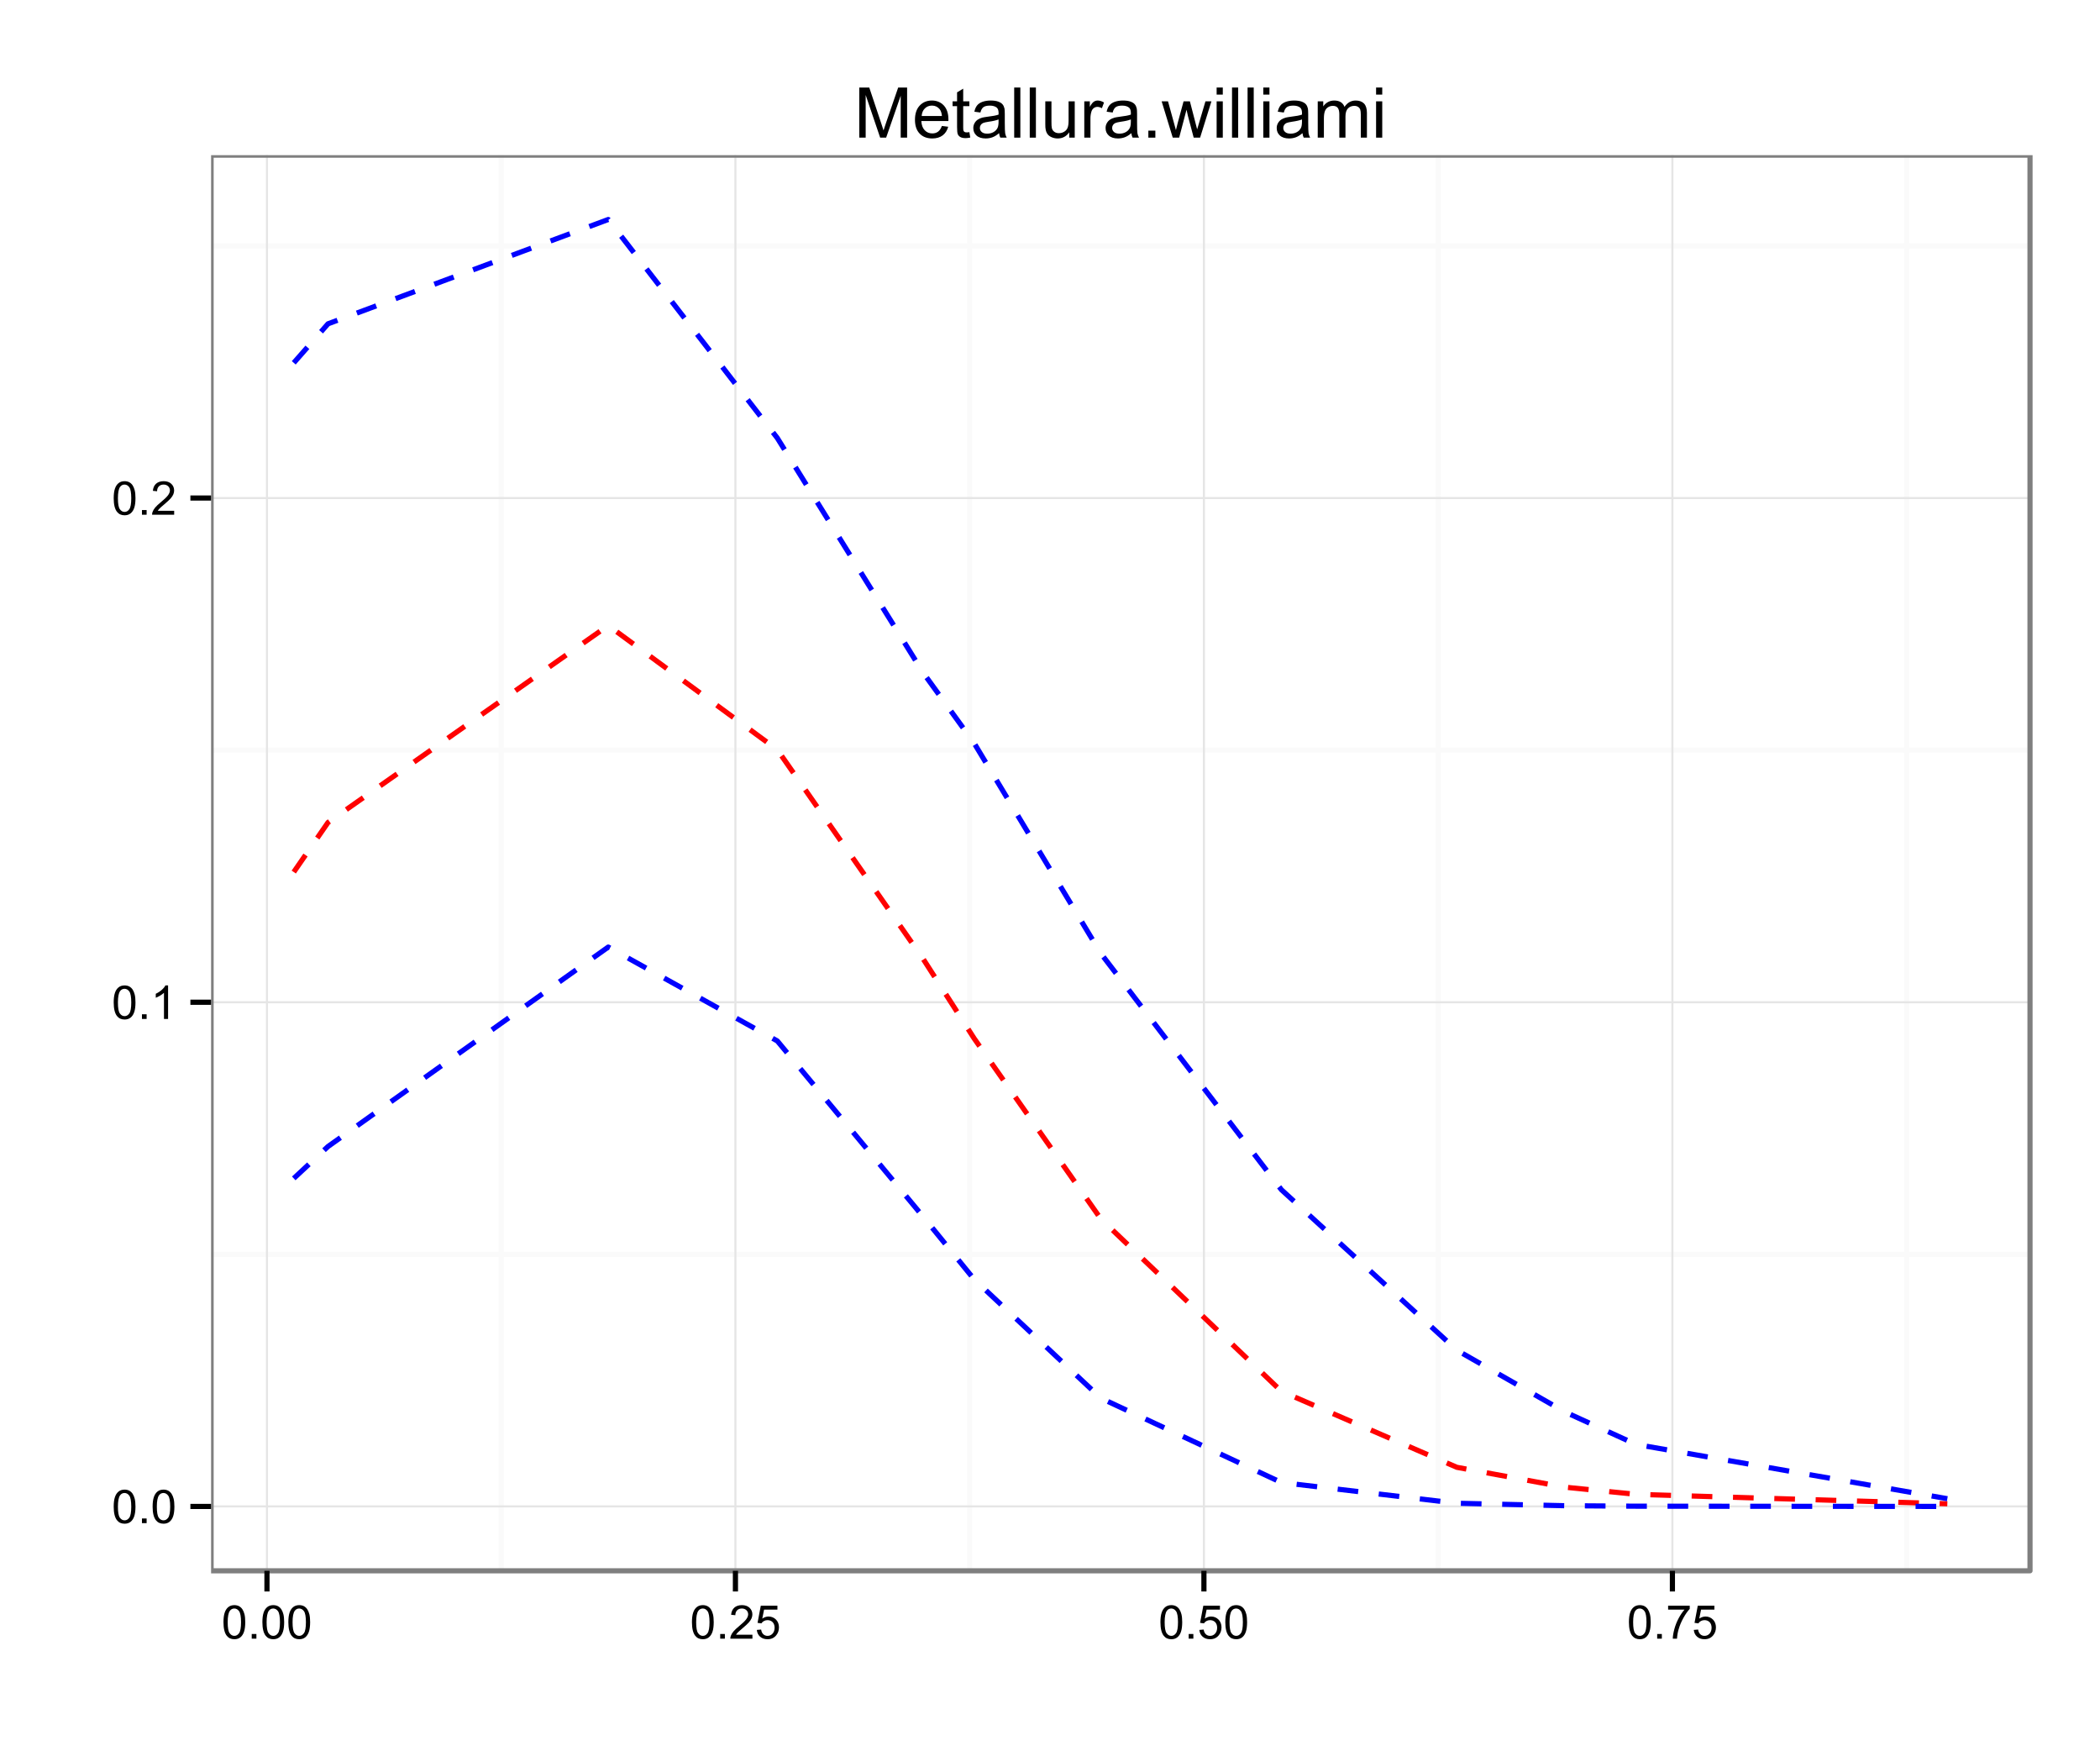
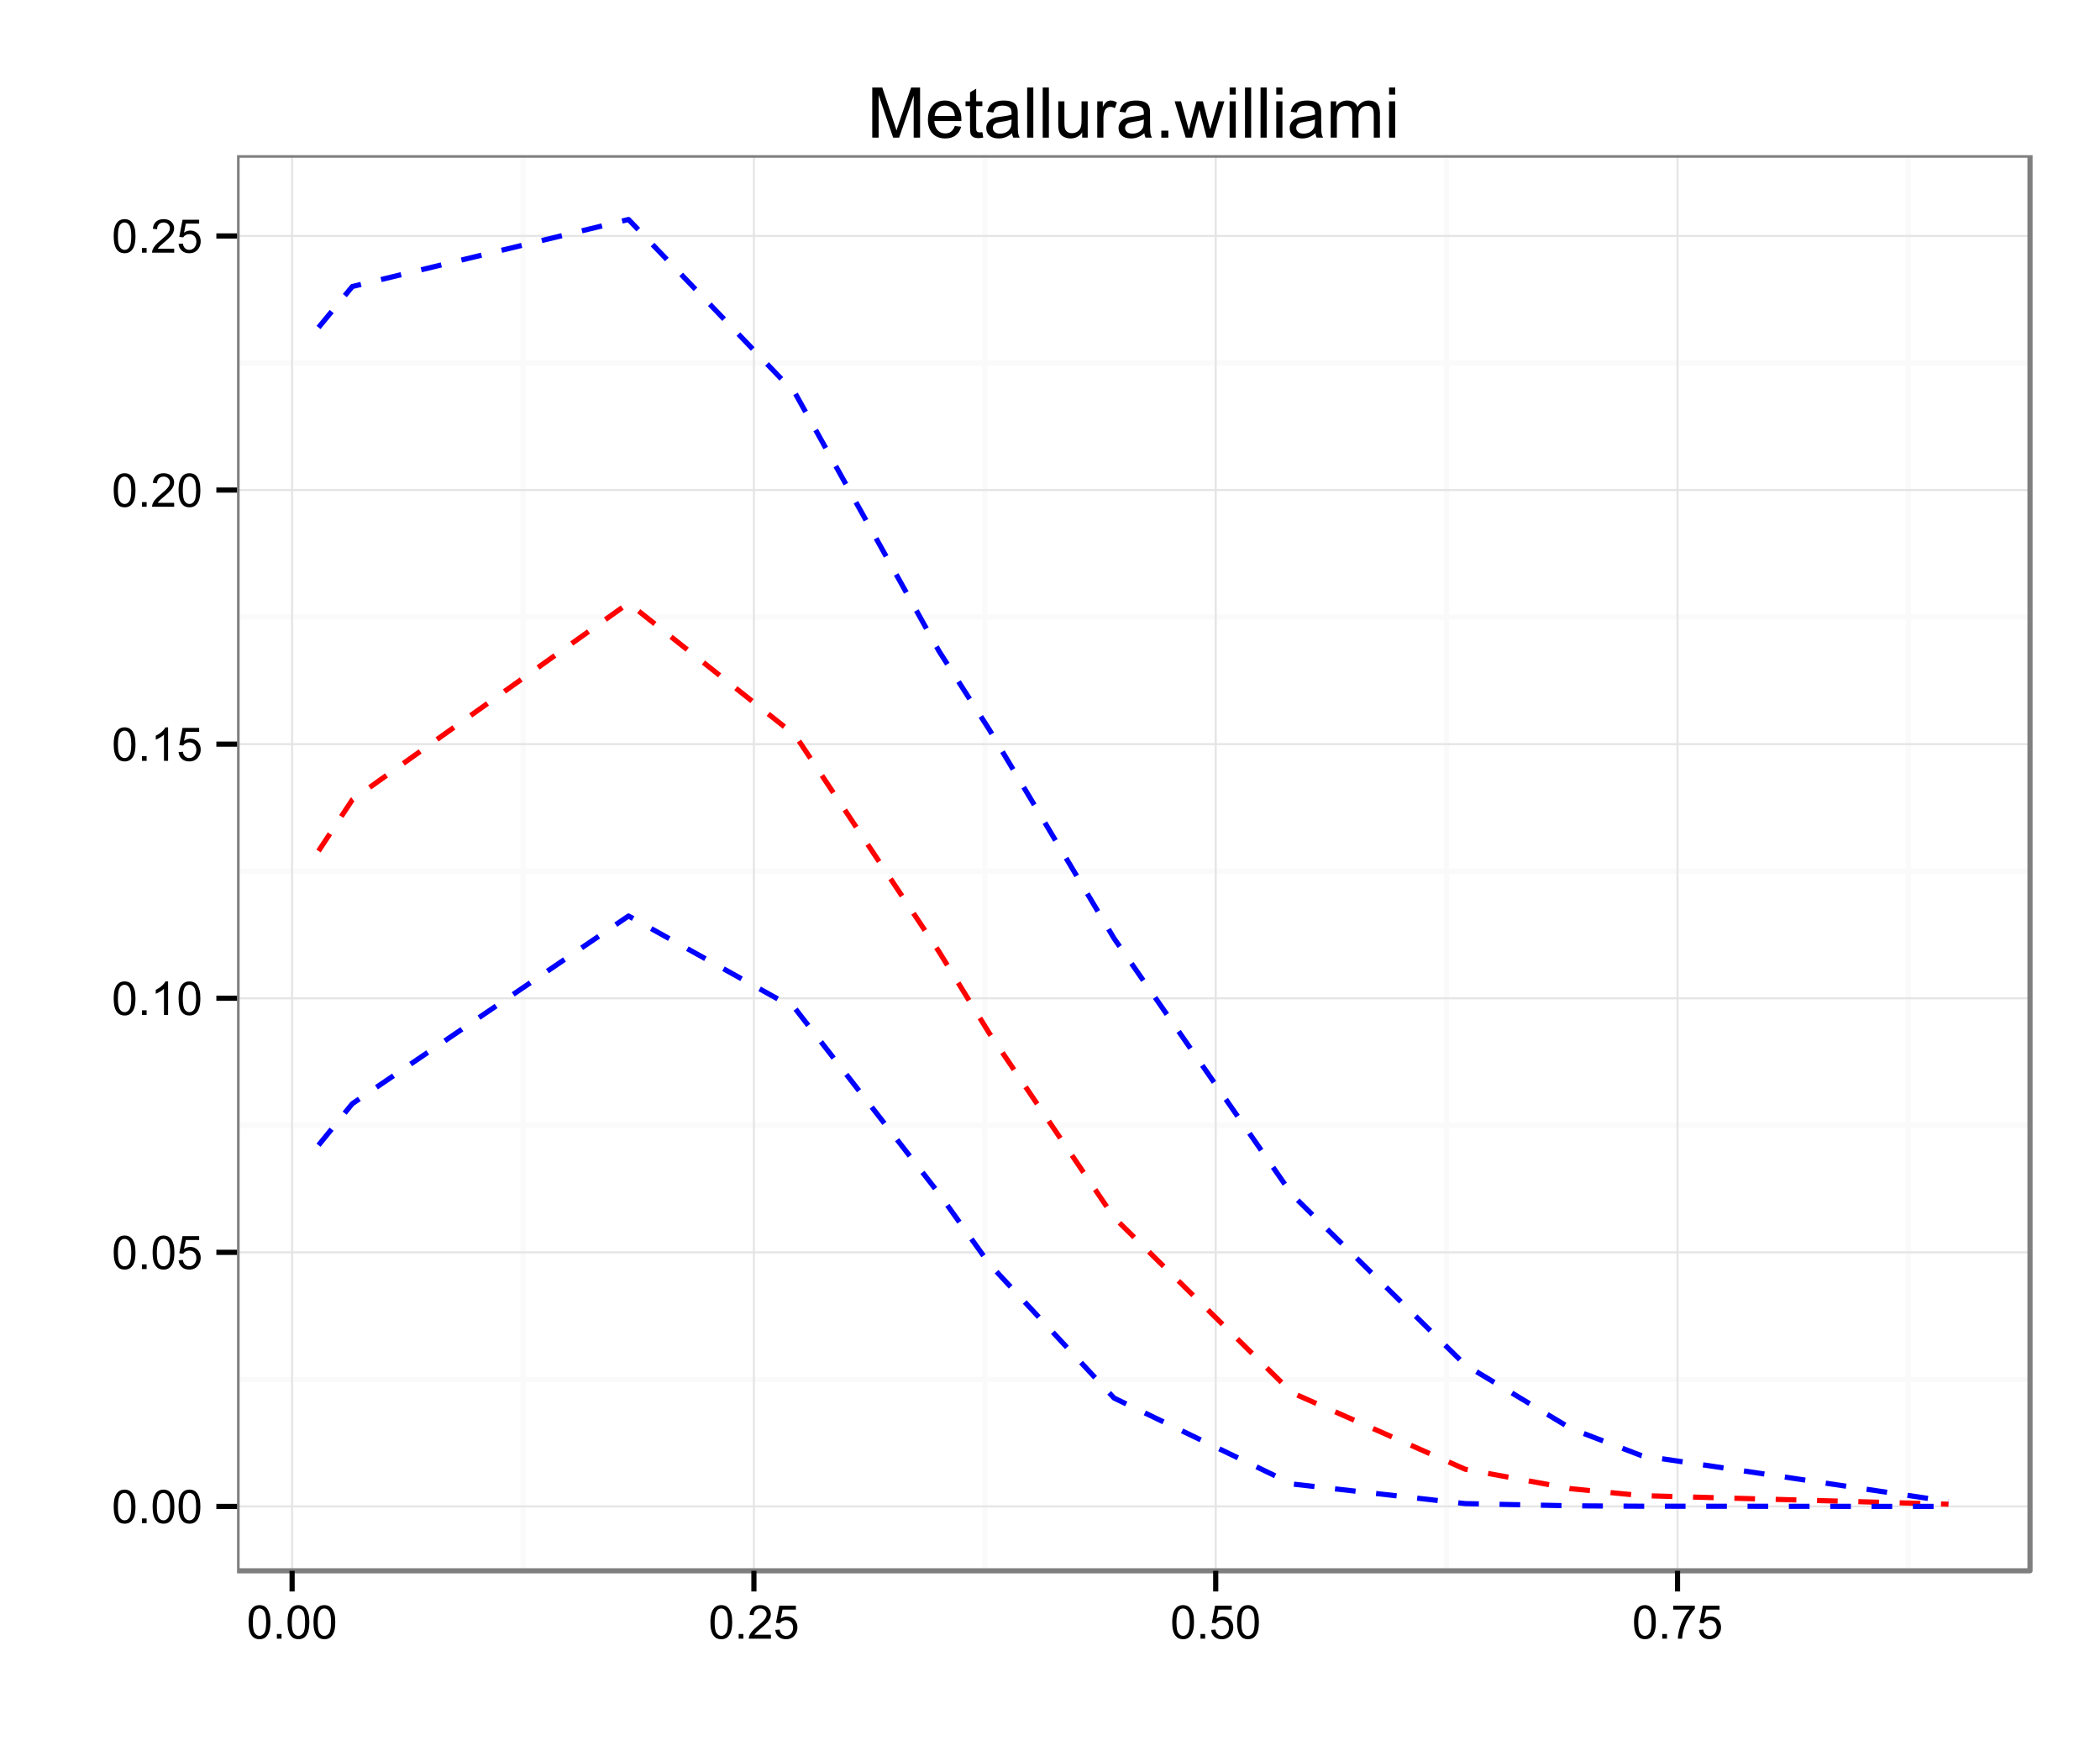
<svg xmlns="http://www.w3.org/2000/svg" xmlns:xlink="http://www.w3.org/1999/xlink" width="432pt" height="360pt" viewBox="0 0 432 360" version="1.1">
  <defs>
    <g>
      <symbol overflow="visible" id="glyph0-0">
        <path style="stroke:none;" d="M 0.398 -3.391 C 0.398 -4.199 0.48 -4.852 0.648 -5.352 C 0.812 -5.844 1.062 -6.227 1.395 -6.496 C 1.723 -6.762 2.137 -6.895 2.641 -6.898 C 3.004 -6.895 3.328 -6.82 3.609 -6.676 C 3.887 -6.523 4.113 -6.312 4.297 -6.035 C 4.477 -5.754 4.621 -5.41 4.723 -5.012 C 4.824 -4.605 4.875 -4.066 4.879 -3.391 C 4.875 -2.582 4.793 -1.93 4.629 -1.438 C 4.465 -0.938 4.215 -0.555 3.887 -0.289 C 3.555 -0.016 3.141 0.117 2.641 0.117 C 1.973 0.117 1.453 -0.117 1.078 -0.594 C 0.625 -1.164 0.398 -2.098 0.398 -3.391 Z M 1.266 -3.391 C 1.266 -2.258 1.395 -1.508 1.66 -1.137 C 1.922 -0.762 2.25 -0.574 2.641 -0.578 C 3.023 -0.574 3.348 -0.762 3.613 -1.141 C 3.875 -1.512 4.008 -2.262 4.012 -3.391 C 4.008 -4.52 3.875 -5.27 3.613 -5.645 C 3.348 -6.012 3.02 -6.199 2.629 -6.203 C 2.238 -6.199 1.93 -6.035 1.703 -5.711 C 1.41 -5.289 1.266 -4.516 1.266 -3.391 Z M 1.266 -3.391 " />
      </symbol>
      <symbol overflow="visible" id="glyph0-1">
        <path style="stroke:none;" d="M 0.871 0 L 0.871 -0.961 L 1.832 -0.961 L 1.832 0 Z M 0.871 0 " />
      </symbol>
      <symbol overflow="visible" id="glyph0-2">
+         <path style="stroke:none;" d="M 0.398 -1.801 L 1.285 -1.875 C 1.348 -1.441 1.5 -1.117 1.742 -0.902 C 1.977 -0.684 2.266 -0.574 2.605 -0.578 C 3.008 -0.574 3.352 -0.727 3.637 -1.035 C 3.914 -1.34 4.055 -1.746 4.059 -2.254 C 4.055 -2.734 3.918 -3.113 3.652 -3.395 C 3.379 -3.668 3.027 -3.809 2.594 -3.812 C 2.316 -3.809 2.07 -3.746 1.855 -3.625 C 1.633 -3.5 1.461 -3.34 1.34 -3.145 L 0.547 -3.25 L 1.215 -6.777 L 4.633 -6.777 L 4.633 -5.973 L 1.891 -5.973 L 1.52 -4.125 C 1.926 -4.41 2.359 -4.551 2.816 -4.555 C 3.414 -4.551 3.922 -4.344 4.336 -3.93 C 4.746 -3.512 4.949 -2.977 4.953 -2.328 C 4.949 -1.703 4.77 -1.168 4.41 -0.719 C 3.969 -0.16 3.367 0.117 2.605 0.117 C 1.977 0.117 1.465 -0.055 1.074 -0.406 C 0.676 -0.754 0.453 -1.219 0.398 -1.801 Z M 0.398 -1.801 " />
+       </symbol>
+       <symbol overflow="visible" id="glyph0-3">
        <path style="stroke:none;" d="M 3.578 0 L 2.734 0 L 2.734 -5.375 C 2.527 -5.18 2.262 -4.988 1.934 -4.793 C 1.602 -4.598 1.305 -4.453 1.047 -4.359 L 1.047 -5.176 C 1.516 -5.395 1.926 -5.664 2.281 -5.98 C 2.633 -6.293 2.883 -6.598 3.031 -6.898 L 3.578 -6.898 Z M 3.578 0 " />
      </symbol>
-       <symbol overflow="visible" id="glyph0-3">
+       <symbol overflow="visible" id="glyph0-4">
        <path style="stroke:none;" d="M 4.832 -0.812 L 4.832 0 L 0.289 0 C 0.281 -0.203 0.316 -0.398 0.391 -0.586 C 0.504 -0.895 0.688 -1.199 0.945 -1.5 C 1.195 -1.797 1.562 -2.141 2.047 -2.539 C 2.789 -3.148 3.297 -3.637 3.562 -3.996 C 3.824 -4.352 3.953 -4.688 3.957 -5.012 C 3.953 -5.34 3.836 -5.621 3.598 -5.855 C 3.355 -6.082 3.043 -6.199 2.664 -6.203 C 2.254 -6.199 1.93 -6.078 1.688 -5.836 C 1.441 -5.59 1.316 -5.25 1.316 -4.824 L 0.449 -4.914 C 0.508 -5.559 0.73 -6.051 1.121 -6.391 C 1.504 -6.727 2.023 -6.895 2.68 -6.898 C 3.336 -6.895 3.859 -6.715 4.246 -6.352 C 4.629 -5.984 4.82 -5.531 4.824 -4.992 C 4.82 -4.715 4.766 -4.441 4.652 -4.18 C 4.539 -3.91 4.352 -3.633 4.094 -3.34 C 3.832 -3.047 3.398 -2.645 2.793 -2.133 C 2.285 -1.707 1.961 -1.418 1.816 -1.266 C 1.672 -1.113 1.551 -0.961 1.461 -0.812 Z M 4.832 -0.812 " />
-       </symbol>
-       <symbol overflow="visible" id="glyph0-4">
-         <path style="stroke:none;" d="M 0.398 -1.801 L 1.285 -1.875 C 1.348 -1.441 1.5 -1.117 1.742 -0.902 C 1.977 -0.684 2.266 -0.574 2.605 -0.578 C 3.008 -0.574 3.352 -0.727 3.637 -1.035 C 3.914 -1.34 4.055 -1.746 4.059 -2.254 C 4.055 -2.734 3.918 -3.113 3.652 -3.395 C 3.379 -3.668 3.027 -3.809 2.594 -3.812 C 2.316 -3.809 2.07 -3.746 1.855 -3.625 C 1.633 -3.5 1.461 -3.34 1.34 -3.145 L 0.547 -3.25 L 1.215 -6.777 L 4.633 -6.777 L 4.633 -5.973 L 1.891 -5.973 L 1.52 -4.125 C 1.926 -4.41 2.359 -4.551 2.816 -4.555 C 3.414 -4.551 3.922 -4.344 4.336 -3.93 C 4.746 -3.512 4.949 -2.977 4.953 -2.328 C 4.949 -1.703 4.77 -1.168 4.41 -0.719 C 3.969 -0.16 3.367 0.117 2.605 0.117 C 1.977 0.117 1.465 -0.055 1.074 -0.406 C 0.676 -0.754 0.453 -1.219 0.398 -1.801 Z M 0.398 -1.801 " />
      </symbol>
      <symbol overflow="visible" id="glyph0-5">
        <path style="stroke:none;" d="M 0.453 -5.973 L 0.453 -6.781 L 4.902 -6.781 L 4.902 -6.125 C 4.461 -5.656 4.027 -5.039 3.602 -4.27 C 3.168 -3.496 2.836 -2.703 2.605 -1.891 C 2.434 -1.312 2.324 -0.684 2.281 0 L 1.414 0 C 1.422 -0.539 1.531 -1.191 1.734 -1.961 C 1.938 -2.723 2.227 -3.461 2.609 -4.176 C 2.984 -4.883 3.391 -5.48 3.82 -5.973 Z M 0.453 -5.973 " />
      </symbol>
      <symbol overflow="visible" id="glyph1-0">
        <path style="stroke:none;" d="M 1.07 0 L 1.07 -10.309 L 3.121 -10.309 L 5.562 -3.008 C 5.781 -2.324 5.945 -1.816 6.055 -1.484 C 6.168 -1.855 6.352 -2.406 6.602 -3.137 L 9.07 -10.309 L 10.906 -10.309 L 10.906 0 L 9.59 0 L 9.59 -8.629 L 6.594 0 L 5.363 0 L 2.383 -8.773 L 2.383 0 Z M 1.07 0 " />
      </symbol>
      <symbol overflow="visible" id="glyph1-1">
        <path style="stroke:none;" d="M 6.062 -2.406 L 7.367 -2.242 C 7.156 -1.477 6.777 -0.883 6.223 -0.465 C 5.664 -0.043 4.949 0.164 4.086 0.168 C 2.988 0.164 2.121 -0.168 1.484 -0.84 C 0.844 -1.508 0.527 -2.453 0.527 -3.672 C 0.527 -4.926 0.848 -5.898 1.496 -6.594 C 2.141 -7.285 2.98 -7.633 4.016 -7.637 C 5.008 -7.633 5.824 -7.293 6.461 -6.617 C 7.09 -5.934 7.406 -4.977 7.41 -3.746 C 7.406 -3.668 7.402 -3.559 7.402 -3.41 L 1.836 -3.41 C 1.879 -2.59 2.113 -1.961 2.531 -1.523 C 2.945 -1.086 3.465 -0.867 4.094 -0.871 C 4.555 -0.867 4.949 -0.988 5.281 -1.234 C 5.605 -1.477 5.867 -1.867 6.062 -2.406 Z M 1.906 -4.449 L 6.074 -4.449 C 6.016 -5.074 5.855 -5.547 5.598 -5.863 C 5.191 -6.348 4.668 -6.59 4.027 -6.594 C 3.441 -6.59 2.953 -6.398 2.562 -6.012 C 2.164 -5.621 1.945 -5.098 1.906 -4.449 Z M 1.906 -4.449 " />
      </symbol>
      <symbol overflow="visible" id="glyph1-2">
        <path style="stroke:none;" d="M 3.711 -1.133 L 3.895 -0.016 C 3.535 0.059 3.215 0.094 2.938 0.098 C 2.477 0.094 2.121 0.023 1.871 -0.117 C 1.613 -0.262 1.438 -0.453 1.336 -0.691 C 1.23 -0.926 1.176 -1.422 1.18 -2.188 L 1.18 -6.484 L 0.254 -6.484 L 0.254 -7.469 L 1.18 -7.469 L 1.18 -9.316 L 2.441 -10.074 L 2.441 -7.469 L 3.711 -7.469 L 3.711 -6.484 L 2.441 -6.484 L 2.441 -2.117 C 2.438 -1.75 2.461 -1.52 2.508 -1.418 C 2.551 -1.316 2.621 -1.234 2.723 -1.172 C 2.82 -1.109 2.965 -1.078 3.156 -1.082 C 3.293 -1.078 3.477 -1.094 3.711 -1.133 Z M 3.711 -1.133 " />
      </symbol>
      <symbol overflow="visible" id="glyph1-3">
        <path style="stroke:none;" d="M 5.82 -0.922 C 5.348 -0.52 4.898 -0.238 4.465 -0.078 C 4.031 0.086 3.566 0.164 3.074 0.168 C 2.25 0.164 1.617 -0.035 1.18 -0.434 C 0.734 -0.832 0.516 -1.344 0.52 -1.969 C 0.516 -2.332 0.598 -2.664 0.77 -2.969 C 0.934 -3.27 1.152 -3.512 1.422 -3.699 C 1.691 -3.879 1.996 -4.02 2.336 -4.113 C 2.582 -4.176 2.957 -4.238 3.461 -4.305 C 4.48 -4.422 5.23 -4.566 5.715 -4.738 C 5.715 -4.91 5.719 -5.02 5.723 -5.07 C 5.719 -5.582 5.598 -5.945 5.363 -6.16 C 5.035 -6.441 4.555 -6.586 3.922 -6.59 C 3.324 -6.586 2.887 -6.48 2.605 -6.273 C 2.32 -6.062 2.109 -5.695 1.977 -5.168 L 0.738 -5.336 C 0.848 -5.863 1.031 -6.293 1.293 -6.621 C 1.547 -6.945 1.918 -7.195 2.41 -7.371 C 2.895 -7.547 3.461 -7.633 4.105 -7.637 C 4.742 -7.633 5.262 -7.559 5.66 -7.41 C 6.059 -7.258 6.352 -7.07 6.539 -6.844 C 6.727 -6.617 6.855 -6.328 6.934 -5.984 C 6.973 -5.766 6.996 -5.379 6.996 -4.816 L 6.996 -3.129 C 6.996 -1.949 7.02 -1.203 7.074 -0.895 C 7.125 -0.582 7.234 -0.285 7.398 0 L 6.074 0 C 5.941 -0.262 5.855 -0.566 5.82 -0.922 Z M 5.715 -3.746 C 5.254 -3.555 4.566 -3.398 3.648 -3.27 C 3.125 -3.191 2.758 -3.105 2.543 -3.016 C 2.328 -2.918 2.16 -2.781 2.047 -2.605 C 1.926 -2.422 1.867 -2.223 1.871 -2.004 C 1.867 -1.664 1.996 -1.383 2.254 -1.16 C 2.508 -0.934 2.883 -0.82 3.375 -0.824 C 3.859 -0.82 4.293 -0.926 4.676 -1.141 C 5.055 -1.352 5.332 -1.645 5.512 -2.02 C 5.645 -2.301 5.711 -2.723 5.715 -3.285 Z M 5.715 -3.746 " />
      </symbol>
      <symbol overflow="visible" id="glyph1-4">
        <path style="stroke:none;" d="M 0.922 0 L 0.922 -10.309 L 2.188 -10.309 L 2.188 0 Z M 0.922 0 " />
      </symbol>
      <symbol overflow="visible" id="glyph1-5">
        <path style="stroke:none;" d="M 5.844 0 L 5.844 -1.098 C 5.258 -0.254 4.469 0.164 3.473 0.168 C 3.031 0.164 2.621 0.082 2.238 -0.082 C 1.855 -0.25 1.57 -0.461 1.387 -0.719 C 1.199 -0.973 1.07 -1.285 1 -1.66 C 0.945 -1.902 0.918 -2.297 0.922 -2.84 L 0.922 -7.469 L 2.188 -7.469 L 2.188 -3.324 C 2.184 -2.66 2.211 -2.215 2.266 -1.988 C 2.34 -1.652 2.508 -1.395 2.77 -1.207 C 3.023 -1.016 3.344 -0.918 3.727 -0.922 C 4.105 -0.918 4.461 -1.016 4.793 -1.211 C 5.125 -1.402 5.359 -1.668 5.5 -2.008 C 5.637 -2.34 5.707 -2.824 5.711 -3.465 L 5.711 -7.469 L 6.977 -7.469 L 6.977 0 Z M 5.844 0 " />
      </symbol>
      <symbol overflow="visible" id="glyph1-6">
        <path style="stroke:none;" d="M 0.934 0 L 0.934 -7.469 L 2.074 -7.469 L 2.074 -6.336 C 2.363 -6.859 2.629 -7.211 2.879 -7.383 C 3.121 -7.551 3.395 -7.633 3.691 -7.637 C 4.117 -7.633 4.551 -7.496 4.992 -7.227 L 4.555 -6.055 C 4.242 -6.234 3.934 -6.328 3.629 -6.328 C 3.348 -6.328 3.102 -6.242 2.883 -6.078 C 2.66 -5.906 2.5 -5.676 2.41 -5.387 C 2.266 -4.934 2.195 -4.441 2.199 -3.91 L 2.199 0 Z M 0.934 0 " />
      </symbol>
      <symbol overflow="visible" id="glyph1-7">
        <path style="stroke:none;" d="M 1.309 0 L 1.309 -1.441 L 2.75 -1.441 L 2.75 0 Z M 1.309 0 " />
      </symbol>
      <symbol overflow="visible" id="glyph1-8">
        <path style="stroke:none;" d="M 2.328 0 L 0.043 -7.469 L 1.352 -7.469 L 2.539 -3.156 L 2.98 -1.555 C 2.996 -1.629 3.125 -2.145 3.367 -3.094 L 4.555 -7.469 L 5.855 -7.469 L 6.977 -3.137 L 7.348 -1.707 L 7.777 -3.148 L 9.055 -7.469 L 10.285 -7.469 L 7.953 0 L 6.637 0 L 5.449 -4.473 L 5.16 -5.746 L 3.648 0 Z M 2.328 0 " />
      </symbol>
      <symbol overflow="visible" id="glyph1-9">
        <path style="stroke:none;" d="M 0.957 -8.852 L 0.957 -10.309 L 2.223 -10.309 L 2.223 -8.852 Z M 0.957 0 L 0.957 -7.469 L 2.223 -7.469 L 2.223 0 Z M 0.957 0 " />
      </symbol>
      <symbol overflow="visible" id="glyph1-10">
        <path style="stroke:none;" d="M 0.949 0 L 0.949 -7.469 L 2.082 -7.469 L 2.082 -6.418 C 2.312 -6.781 2.625 -7.078 3.016 -7.301 C 3.402 -7.523 3.844 -7.633 4.344 -7.637 C 4.895 -7.633 5.352 -7.52 5.707 -7.289 C 6.059 -7.059 6.305 -6.738 6.453 -6.328 C 7.039 -7.199 7.809 -7.633 8.762 -7.637 C 9.496 -7.633 10.066 -7.43 10.469 -7.02 C 10.863 -6.609 11.062 -5.977 11.066 -5.125 L 11.066 0 L 9.809 0 L 9.809 -4.703 C 9.809 -5.207 9.766 -5.57 9.684 -5.797 C 9.602 -6.016 9.453 -6.195 9.238 -6.336 C 9.02 -6.469 8.766 -6.539 8.48 -6.539 C 7.949 -6.539 7.516 -6.363 7.172 -6.016 C 6.824 -5.664 6.648 -5.105 6.652 -4.34 L 6.652 0 L 5.387 0 L 5.387 -4.852 C 5.383 -5.414 5.281 -5.836 5.074 -6.117 C 4.867 -6.398 4.527 -6.539 4.062 -6.539 C 3.703 -6.539 3.375 -6.445 3.074 -6.258 C 2.77 -6.07 2.551 -5.793 2.418 -5.434 C 2.281 -5.07 2.215 -4.551 2.215 -3.875 L 2.215 0 Z M 0.949 0 " />
      </symbol>
    </g>
    <clipPath id="clip1">
-       <path d="M 43.422 31.906 L 418.602 31.906 L 418.602 324.051 L 43.422 324.051 Z M 43.422 31.906 " />
+       <path d="M 48.762 31.906 L 418.602 31.906 L 418.602 324.051 L 48.762 324.051 Z M 48.762 31.906 " />
    </clipPath>
  </defs>
-   <g id="surface286">
+   <g id="surface291">
    <rect x="0" y="0" width="432" height="360" style="fill:rgb(100%,100%,100%);fill-opacity:1;stroke:none;" />
    <rect x="0" y="0" width="432" height="360" style="fill:rgb(100%,100%,100%);fill-opacity:1;stroke:none;" />
    <path style="fill:none;stroke-width:1.063;stroke-linecap:round;stroke-linejoin:round;stroke:rgb(100%,100%,100%);stroke-opacity:1;stroke-miterlimit:10;" d="M 0 360 L 432 360 L 432 0 L 0 0 Z M 0 360 " />
    <g clip-path="url(#clip1)" clip-rule="nonzero">
-       <path style=" stroke:none;fill-rule:nonzero;fill:rgb(100%,100%,100%);fill-opacity:1;" d="M 43.422 323.051 L 417.602 323.051 L 417.602 31.906 L 43.422 31.906 Z M 43.422 323.051 " />
-       <path style="fill:none;stroke-width:1.063;stroke-linecap:butt;stroke-linejoin:round;stroke:rgb(98.039%,98.039%,98.039%);stroke-opacity:1;stroke-miterlimit:10;" d="M 43.422 257.969 L 417.602 257.969 " />
-       <path style="fill:none;stroke-width:1.063;stroke-linecap:butt;stroke-linejoin:round;stroke:rgb(98.039%,98.039%,98.039%);stroke-opacity:1;stroke-miterlimit:10;" d="M 43.422 154.273 L 417.602 154.273 " />
-       <path style="fill:none;stroke-width:1.063;stroke-linecap:butt;stroke-linejoin:round;stroke:rgb(98.039%,98.039%,98.039%);stroke-opacity:1;stroke-miterlimit:10;" d="M 43.422 50.578 L 417.602 50.578 " />
-       <path style="fill:none;stroke-width:1.063;stroke-linecap:butt;stroke-linejoin:round;stroke:rgb(98.039%,98.039%,98.039%);stroke-opacity:1;stroke-miterlimit:10;" d="M 103.105 323.051 L 103.105 31.906 " />
-       <path style="fill:none;stroke-width:1.063;stroke-linecap:butt;stroke-linejoin:round;stroke:rgb(98.039%,98.039%,98.039%);stroke-opacity:1;stroke-miterlimit:10;" d="M 199.477 323.051 L 199.477 31.906 " />
-       <path style="fill:none;stroke-width:1.063;stroke-linecap:butt;stroke-linejoin:round;stroke:rgb(98.039%,98.039%,98.039%);stroke-opacity:1;stroke-miterlimit:10;" d="M 295.852 323.051 L 295.852 31.906 " />
-       <path style="fill:none;stroke-width:1.063;stroke-linecap:butt;stroke-linejoin:round;stroke:rgb(98.039%,98.039%,98.039%);stroke-opacity:1;stroke-miterlimit:10;" d="M 392.227 323.051 L 392.227 31.906 " />
-       <path style="fill:none;stroke-width:0.425;stroke-linecap:butt;stroke-linejoin:round;stroke:rgb(89.804%,89.804%,89.804%);stroke-opacity:1;stroke-miterlimit:10;" d="M 43.422 309.816 L 417.602 309.816 " />
-       <path style="fill:none;stroke-width:0.425;stroke-linecap:butt;stroke-linejoin:round;stroke:rgb(89.804%,89.804%,89.804%);stroke-opacity:1;stroke-miterlimit:10;" d="M 43.422 206.121 L 417.602 206.121 " />
-       <path style="fill:none;stroke-width:0.425;stroke-linecap:butt;stroke-linejoin:round;stroke:rgb(89.804%,89.804%,89.804%);stroke-opacity:1;stroke-miterlimit:10;" d="M 43.422 102.426 L 417.602 102.426 " />
-       <path style="fill:none;stroke-width:0.425;stroke-linecap:butt;stroke-linejoin:round;stroke:rgb(89.804%,89.804%,89.804%);stroke-opacity:1;stroke-miterlimit:10;" d="M 54.918 323.051 L 54.918 31.906 " />
-       <path style="fill:none;stroke-width:0.425;stroke-linecap:butt;stroke-linejoin:round;stroke:rgb(89.804%,89.804%,89.804%);stroke-opacity:1;stroke-miterlimit:10;" d="M 151.289 323.051 L 151.289 31.906 " />
-       <path style="fill:none;stroke-width:0.425;stroke-linecap:butt;stroke-linejoin:round;stroke:rgb(89.804%,89.804%,89.804%);stroke-opacity:1;stroke-miterlimit:10;" d="M 247.664 323.051 L 247.664 31.906 " />
-       <path style="fill:none;stroke-width:0.425;stroke-linecap:butt;stroke-linejoin:round;stroke:rgb(89.804%,89.804%,89.804%);stroke-opacity:1;stroke-miterlimit:10;" d="M 344.039 323.051 L 344.039 31.906 " />
-       <path style="fill:none;stroke-width:1.063;stroke-linecap:butt;stroke-linejoin:round;stroke:rgb(100%,0%,0%);stroke-opacity:1;stroke-dasharray:4.252,4.252;stroke-miterlimit:1;" d="M 60.43 179.348 L 67.48 169.145 L 125.125 128.641 L 159.906 154.195 L 189.906 197.215 L 200.406 213.582 L 226.453 250.676 L 263.598 286.133 L 299.699 301.77 L 321.863 305.852 L 336.559 307.324 L 400.594 309.27 " />
-       <path style="fill:none;stroke-width:1.063;stroke-linecap:butt;stroke-linejoin:round;stroke:rgb(0%,0%,100%);stroke-opacity:1;stroke-dasharray:4.252,4.252;stroke-miterlimit:1;" d="M 60.43 74.621 L 67.48 66.594 L 125.125 45.141 L 159.906 90.086 L 189.906 138.355 L 200.406 152.855 L 226.453 196.086 L 263.598 244.68 L 299.699 277.684 L 321.863 290.352 L 336.559 297.062 L 400.594 308.227 " />
-       <path style="fill:none;stroke-width:1.063;stroke-linecap:butt;stroke-linejoin:round;stroke:rgb(0%,0%,100%);stroke-opacity:1;stroke-dasharray:4.252,4.252;stroke-miterlimit:1;" d="M 60.43 242.352 L 67.48 235.789 L 125.125 194.773 L 159.906 214.086 L 189.906 250.23 L 200.406 263.121 L 226.453 287.547 L 263.598 304.895 L 299.699 309.164 L 321.863 309.668 L 336.559 309.766 L 400.594 309.816 " />
-       <path style="fill:none;stroke-width:1.063;stroke-linecap:round;stroke-linejoin:round;stroke:rgb(49.804%,49.804%,49.804%);stroke-opacity:1;stroke-miterlimit:10;" d="M 43.422 323.051 L 417.602 323.051 L 417.602 31.906 L 43.422 31.906 Z M 43.422 323.051 " />
+       <path style=" stroke:none;fill-rule:nonzero;fill:rgb(100%,100%,100%);fill-opacity:1;" d="M 48.762 323.051 L 417.602 323.051 L 417.602 31.906 L 48.762 31.906 Z M 48.762 323.051 " />
+       <path style="fill:none;stroke-width:1.063;stroke-linecap:butt;stroke-linejoin:round;stroke:rgb(98.039%,98.039%,98.039%);stroke-opacity:1;stroke-miterlimit:10;" d="M 48.762 283.688 L 417.602 283.688 " />
+       <path style="fill:none;stroke-width:1.063;stroke-linecap:butt;stroke-linejoin:round;stroke:rgb(98.039%,98.039%,98.039%);stroke-opacity:1;stroke-miterlimit:10;" d="M 48.762 231.43 L 417.602 231.43 " />
+       <path style="fill:none;stroke-width:1.063;stroke-linecap:butt;stroke-linejoin:round;stroke:rgb(98.039%,98.039%,98.039%);stroke-opacity:1;stroke-miterlimit:10;" d="M 48.762 179.172 L 417.602 179.172 " />
+       <path style="fill:none;stroke-width:1.063;stroke-linecap:butt;stroke-linejoin:round;stroke:rgb(98.039%,98.039%,98.039%);stroke-opacity:1;stroke-miterlimit:10;" d="M 48.762 126.914 L 417.602 126.914 " />
+       <path style="fill:none;stroke-width:1.063;stroke-linecap:butt;stroke-linejoin:round;stroke:rgb(98.039%,98.039%,98.039%);stroke-opacity:1;stroke-miterlimit:10;" d="M 48.762 74.656 L 417.602 74.656 " />
+       <path style="fill:none;stroke-width:1.063;stroke-linecap:butt;stroke-linejoin:round;stroke:rgb(98.039%,98.039%,98.039%);stroke-opacity:1;stroke-miterlimit:10;" d="M 107.59 323.051 L 107.59 31.906 " />
+       <path style="fill:none;stroke-width:1.063;stroke-linecap:butt;stroke-linejoin:round;stroke:rgb(98.039%,98.039%,98.039%);stroke-opacity:1;stroke-miterlimit:10;" d="M 202.59 323.051 L 202.59 31.906 " />
+       <path style="fill:none;stroke-width:1.063;stroke-linecap:butt;stroke-linejoin:round;stroke:rgb(98.039%,98.039%,98.039%);stroke-opacity:1;stroke-miterlimit:10;" d="M 297.59 323.051 L 297.59 31.906 " />
+       <path style="fill:none;stroke-width:1.063;stroke-linecap:butt;stroke-linejoin:round;stroke:rgb(98.039%,98.039%,98.039%);stroke-opacity:1;stroke-miterlimit:10;" d="M 392.59 323.051 L 392.59 31.906 " />
+       <path style="fill:none;stroke-width:0.425;stroke-linecap:butt;stroke-linejoin:round;stroke:rgb(89.804%,89.804%,89.804%);stroke-opacity:1;stroke-miterlimit:10;" d="M 48.762 309.816 L 417.602 309.816 " />
+       <path style="fill:none;stroke-width:0.425;stroke-linecap:butt;stroke-linejoin:round;stroke:rgb(89.804%,89.804%,89.804%);stroke-opacity:1;stroke-miterlimit:10;" d="M 48.762 257.559 L 417.602 257.559 " />
+       <path style="fill:none;stroke-width:0.425;stroke-linecap:butt;stroke-linejoin:round;stroke:rgb(89.804%,89.804%,89.804%);stroke-opacity:1;stroke-miterlimit:10;" d="M 48.762 205.301 L 417.602 205.301 " />
+       <path style="fill:none;stroke-width:0.425;stroke-linecap:butt;stroke-linejoin:round;stroke:rgb(89.804%,89.804%,89.804%);stroke-opacity:1;stroke-miterlimit:10;" d="M 48.762 153.043 L 417.602 153.043 " />
+       <path style="fill:none;stroke-width:0.425;stroke-linecap:butt;stroke-linejoin:round;stroke:rgb(89.804%,89.804%,89.804%);stroke-opacity:1;stroke-miterlimit:10;" d="M 48.762 100.785 L 417.602 100.785 " />
+       <path style="fill:none;stroke-width:0.425;stroke-linecap:butt;stroke-linejoin:round;stroke:rgb(89.804%,89.804%,89.804%);stroke-opacity:1;stroke-miterlimit:10;" d="M 48.762 48.527 L 417.602 48.527 " />
+       <path style="fill:none;stroke-width:0.425;stroke-linecap:butt;stroke-linejoin:round;stroke:rgb(89.804%,89.804%,89.804%);stroke-opacity:1;stroke-miterlimit:10;" d="M 60.09 323.051 L 60.09 31.906 " />
+       <path style="fill:none;stroke-width:0.425;stroke-linecap:butt;stroke-linejoin:round;stroke:rgb(89.804%,89.804%,89.804%);stroke-opacity:1;stroke-miterlimit:10;" d="M 155.09 323.051 L 155.09 31.906 " />
+       <path style="fill:none;stroke-width:0.425;stroke-linecap:butt;stroke-linejoin:round;stroke:rgb(89.804%,89.804%,89.804%);stroke-opacity:1;stroke-miterlimit:10;" d="M 250.09 323.051 L 250.09 31.906 " />
+       <path style="fill:none;stroke-width:0.425;stroke-linecap:butt;stroke-linejoin:round;stroke:rgb(89.804%,89.804%,89.804%);stroke-opacity:1;stroke-miterlimit:10;" d="M 345.09 323.051 L 345.09 31.906 " />
+       <path style="fill:none;stroke-width:1.063;stroke-linecap:butt;stroke-linejoin:round;stroke:rgb(100%,0%,0%);stroke-opacity:1;stroke-dasharray:4.252,4.252;stroke-miterlimit:1;" d="M 65.527 175.023 L 72.477 164.48 L 129.297 124.027 L 163.582 151.223 L 193.156 195.703 L 203.508 212.492 L 229.18 250.395 L 265.797 286.438 L 301.383 302.16 L 323.227 306.18 L 337.715 307.594 L 400.836 309.355 " />
+       <path style="fill:none;stroke-width:1.063;stroke-linecap:butt;stroke-linejoin:round;stroke:rgb(0%,0%,100%);stroke-opacity:1;stroke-dasharray:4.252,4.252;stroke-miterlimit:1;" d="M 65.527 67.352 L 72.477 58.926 L 129.297 45.141 L 163.582 80.887 L 193.156 133.895 L 203.508 150.051 L 229.18 192.996 L 265.797 245.695 L 301.383 280.684 L 323.227 293.836 L 337.715 299.383 L 400.836 308.797 " />
+       <path style="fill:none;stroke-width:1.063;stroke-linecap:butt;stroke-linejoin:round;stroke:rgb(0%,0%,100%);stroke-opacity:1;stroke-dasharray:4.252,4.252;stroke-miterlimit:1;" d="M 65.527 235.527 L 72.477 226.988 L 129.297 188.387 L 163.582 207.434 L 193.156 245.465 L 203.508 259.93 L 229.18 287.527 L 265.797 305.199 L 301.383 309.234 L 323.227 309.691 L 337.715 309.773 L 400.836 309.816 " />
+       <path style="fill:none;stroke-width:1.063;stroke-linecap:round;stroke-linejoin:round;stroke:rgb(49.804%,49.804%,49.804%);stroke-opacity:1;stroke-miterlimit:10;" d="M 48.762 323.051 L 417.602 323.051 L 417.602 31.906 L 48.762 31.906 Z M 48.762 323.051 " />
    </g>
    <g style="fill:rgb(0%,0%,0%);fill-opacity:1;">
      <use xlink:href="#glyph0-0" x="22.992" y="313.254" />
      <use xlink:href="#glyph0-1" x="28.331" y="313.254" />
      <use xlink:href="#glyph0-0" x="30.998" y="313.254" />
+       <use xlink:href="#glyph0-0" x="36.337" y="313.254" />
    </g>
    <g style="fill:rgb(0%,0%,0%);fill-opacity:1;">
-       <use xlink:href="#glyph0-0" x="22.992" y="209.559" />
-       <use xlink:href="#glyph0-1" x="28.331" y="209.559" />
-       <use xlink:href="#glyph0-2" x="30.998" y="209.559" />
+       <use xlink:href="#glyph0-0" x="22.992" y="260.996" />
+       <use xlink:href="#glyph0-1" x="28.331" y="260.996" />
+       <use xlink:href="#glyph0-0" x="30.998" y="260.996" />
+       <use xlink:href="#glyph0-2" x="36.337" y="260.996" />
    </g>
    <g style="fill:rgb(0%,0%,0%);fill-opacity:1;">
-       <use xlink:href="#glyph0-0" x="22.992" y="105.859" />
-       <use xlink:href="#glyph0-1" x="28.331" y="105.859" />
-       <use xlink:href="#glyph0-3" x="30.998" y="105.859" />
-     </g>
-     <path style="fill:none;stroke-width:1.063;stroke-linecap:butt;stroke-linejoin:round;stroke:rgb(0%,0%,0%);stroke-opacity:1;stroke-miterlimit:10;" d="M 39.168 309.816 L 43.422 309.816 " />
-     <path style="fill:none;stroke-width:1.063;stroke-linecap:butt;stroke-linejoin:round;stroke:rgb(0%,0%,0%);stroke-opacity:1;stroke-miterlimit:10;" d="M 39.168 206.121 L 43.422 206.121 " />
-     <path style="fill:none;stroke-width:1.063;stroke-linecap:butt;stroke-linejoin:round;stroke:rgb(0%,0%,0%);stroke-opacity:1;stroke-miterlimit:10;" d="M 39.168 102.426 L 43.422 102.426 " />
-     <path style="fill:none;stroke-width:1.063;stroke-linecap:butt;stroke-linejoin:round;stroke:rgb(0%,0%,0%);stroke-opacity:1;stroke-miterlimit:10;" d="M 54.918 327.305 L 54.918 323.051 " />
-     <path style="fill:none;stroke-width:1.063;stroke-linecap:butt;stroke-linejoin:round;stroke:rgb(0%,0%,0%);stroke-opacity:1;stroke-miterlimit:10;" d="M 151.289 327.305 L 151.289 323.051 " />
-     <path style="fill:none;stroke-width:1.063;stroke-linecap:butt;stroke-linejoin:round;stroke:rgb(0%,0%,0%);stroke-opacity:1;stroke-miterlimit:10;" d="M 247.664 327.305 L 247.664 323.051 " />
-     <path style="fill:none;stroke-width:1.063;stroke-linecap:butt;stroke-linejoin:round;stroke:rgb(0%,0%,0%);stroke-opacity:1;stroke-miterlimit:10;" d="M 344.039 327.305 L 344.039 323.051 " />
-     <g style="fill:rgb(0%,0%,0%);fill-opacity:1;">
-       <use xlink:href="#glyph0-0" x="45.574" y="337.012" />
-       <use xlink:href="#glyph0-1" x="50.913" y="337.012" />
-       <use xlink:href="#glyph0-0" x="53.58" y="337.012" />
-       <use xlink:href="#glyph0-0" x="58.92" y="337.012" />
+       <use xlink:href="#glyph0-0" x="22.992" y="208.738" />
+       <use xlink:href="#glyph0-1" x="28.331" y="208.738" />
+       <use xlink:href="#glyph0-3" x="30.998" y="208.738" />
+       <use xlink:href="#glyph0-0" x="36.337" y="208.738" />
    </g>
    <g style="fill:rgb(0%,0%,0%);fill-opacity:1;">
-       <use xlink:href="#glyph0-0" x="141.945" y="337.012" />
-       <use xlink:href="#glyph0-1" x="147.284" y="337.012" />
-       <use xlink:href="#glyph0-3" x="149.952" y="337.012" />
-       <use xlink:href="#glyph0-4" x="155.291" y="337.012" />
+       <use xlink:href="#glyph0-0" x="22.992" y="156.48" />
+       <use xlink:href="#glyph0-1" x="28.331" y="156.48" />
+       <use xlink:href="#glyph0-3" x="30.998" y="156.48" />
+       <use xlink:href="#glyph0-2" x="36.337" y="156.48" />
    </g>
    <g style="fill:rgb(0%,0%,0%);fill-opacity:1;">
-       <use xlink:href="#glyph0-0" x="238.32" y="337.012" />
-       <use xlink:href="#glyph0-1" x="243.659" y="337.012" />
-       <use xlink:href="#glyph0-4" x="246.327" y="337.012" />
-       <use xlink:href="#glyph0-0" x="251.666" y="337.012" />
+       <use xlink:href="#glyph0-0" x="22.992" y="104.223" />
+       <use xlink:href="#glyph0-1" x="28.331" y="104.223" />
+       <use xlink:href="#glyph0-4" x="30.998" y="104.223" />
+       <use xlink:href="#glyph0-0" x="36.337" y="104.223" />
    </g>
    <g style="fill:rgb(0%,0%,0%);fill-opacity:1;">
-       <use xlink:href="#glyph0-0" x="334.695" y="337.012" />
-       <use xlink:href="#glyph0-1" x="340.034" y="337.012" />
-       <use xlink:href="#glyph0-5" x="342.702" y="337.012" />
-       <use xlink:href="#glyph0-4" x="348.041" y="337.012" />
+       <use xlink:href="#glyph0-0" x="22.992" y="51.965" />
+       <use xlink:href="#glyph0-1" x="28.331" y="51.965" />
+       <use xlink:href="#glyph0-4" x="30.998" y="51.965" />
+       <use xlink:href="#glyph0-2" x="36.337" y="51.965" />
+     </g>
+     <path style="fill:none;stroke-width:1.063;stroke-linecap:butt;stroke-linejoin:round;stroke:rgb(0%,0%,0%);stroke-opacity:1;stroke-miterlimit:10;" d="M 44.508 309.816 L 48.762 309.816 " />
+     <path style="fill:none;stroke-width:1.063;stroke-linecap:butt;stroke-linejoin:round;stroke:rgb(0%,0%,0%);stroke-opacity:1;stroke-miterlimit:10;" d="M 44.508 257.559 L 48.762 257.559 " />
+     <path style="fill:none;stroke-width:1.063;stroke-linecap:butt;stroke-linejoin:round;stroke:rgb(0%,0%,0%);stroke-opacity:1;stroke-miterlimit:10;" d="M 44.508 205.301 L 48.762 205.301 " />
+     <path style="fill:none;stroke-width:1.063;stroke-linecap:butt;stroke-linejoin:round;stroke:rgb(0%,0%,0%);stroke-opacity:1;stroke-miterlimit:10;" d="M 44.508 153.043 L 48.762 153.043 " />
+     <path style="fill:none;stroke-width:1.063;stroke-linecap:butt;stroke-linejoin:round;stroke:rgb(0%,0%,0%);stroke-opacity:1;stroke-miterlimit:10;" d="M 44.508 100.785 L 48.762 100.785 " />
+     <path style="fill:none;stroke-width:1.063;stroke-linecap:butt;stroke-linejoin:round;stroke:rgb(0%,0%,0%);stroke-opacity:1;stroke-miterlimit:10;" d="M 44.508 48.527 L 48.762 48.527 " />
+     <path style="fill:none;stroke-width:1.063;stroke-linecap:butt;stroke-linejoin:round;stroke:rgb(0%,0%,0%);stroke-opacity:1;stroke-miterlimit:10;" d="M 60.09 327.305 L 60.09 323.051 " />
+     <path style="fill:none;stroke-width:1.063;stroke-linecap:butt;stroke-linejoin:round;stroke:rgb(0%,0%,0%);stroke-opacity:1;stroke-miterlimit:10;" d="M 155.09 327.305 L 155.09 323.051 " />
+     <path style="fill:none;stroke-width:1.063;stroke-linecap:butt;stroke-linejoin:round;stroke:rgb(0%,0%,0%);stroke-opacity:1;stroke-miterlimit:10;" d="M 250.09 327.305 L 250.09 323.051 " />
+     <path style="fill:none;stroke-width:1.063;stroke-linecap:butt;stroke-linejoin:round;stroke:rgb(0%,0%,0%);stroke-opacity:1;stroke-miterlimit:10;" d="M 345.09 327.305 L 345.09 323.051 " />
+     <g style="fill:rgb(0%,0%,0%);fill-opacity:1;">
+       <use xlink:href="#glyph0-0" x="50.746" y="337.012" />
+       <use xlink:href="#glyph0-1" x="56.085" y="337.012" />
+       <use xlink:href="#glyph0-0" x="58.752" y="337.012" />
+       <use xlink:href="#glyph0-0" x="64.091" y="337.012" />
    </g>
    <g style="fill:rgb(0%,0%,0%);fill-opacity:1;">
-       <use xlink:href="#glyph1-0" x="175.699" y="28.309" />
-       <use xlink:href="#glyph1-1" x="187.695" y="28.309" />
-       <use xlink:href="#glyph1-2" x="195.703" y="28.309" />
-       <use xlink:href="#glyph1-3" x="199.704" y="28.309" />
-       <use xlink:href="#glyph1-4" x="207.713" y="28.309" />
-       <use xlink:href="#glyph1-4" x="210.912" y="28.309" />
-       <use xlink:href="#glyph1-5" x="214.111" y="28.309" />
-       <use xlink:href="#glyph1-6" x="222.12" y="28.309" />
-       <use xlink:href="#glyph1-3" x="226.915" y="28.309" />
-       <use xlink:href="#glyph1-7" x="234.923" y="28.309" />
-       <use xlink:href="#glyph1-8" x="238.924" y="28.309" />
-       <use xlink:href="#glyph1-9" x="249.323" y="28.309" />
-       <use xlink:href="#glyph1-4" x="252.523" y="28.309" />
-       <use xlink:href="#glyph1-4" x="255.722" y="28.309" />
-       <use xlink:href="#glyph1-9" x="258.921" y="28.309" />
-       <use xlink:href="#glyph1-3" x="262.12" y="28.309" />
-       <use xlink:href="#glyph1-10" x="270.129" y="28.309" />
-       <use xlink:href="#glyph1-9" x="282.124" y="28.309" />
+       <use xlink:href="#glyph0-0" x="145.746" y="337.012" />
+       <use xlink:href="#glyph0-1" x="151.085" y="337.012" />
+       <use xlink:href="#glyph0-4" x="153.752" y="337.012" />
+       <use xlink:href="#glyph0-2" x="159.091" y="337.012" />
+     </g>
+     <g style="fill:rgb(0%,0%,0%);fill-opacity:1;">
+       <use xlink:href="#glyph0-0" x="240.746" y="337.012" />
+       <use xlink:href="#glyph0-1" x="246.085" y="337.012" />
+       <use xlink:href="#glyph0-2" x="248.752" y="337.012" />
+       <use xlink:href="#glyph0-0" x="254.091" y="337.012" />
+     </g>
+     <g style="fill:rgb(0%,0%,0%);fill-opacity:1;">
+       <use xlink:href="#glyph0-0" x="335.746" y="337.012" />
+       <use xlink:href="#glyph0-1" x="341.085" y="337.012" />
+       <use xlink:href="#glyph0-5" x="343.752" y="337.012" />
+       <use xlink:href="#glyph0-2" x="349.091" y="337.012" />
+     </g>
+     <g style="fill:rgb(0%,0%,0%);fill-opacity:1;">
+       <use xlink:href="#glyph1-0" x="178.367" y="28.309" />
+       <use xlink:href="#glyph1-1" x="190.363" y="28.309" />
+       <use xlink:href="#glyph1-2" x="198.371" y="28.309" />
+       <use xlink:href="#glyph1-3" x="202.372" y="28.309" />
+       <use xlink:href="#glyph1-4" x="210.38" y="28.309" />
+       <use xlink:href="#glyph1-4" x="213.58" y="28.309" />
+       <use xlink:href="#glyph1-5" x="216.779" y="28.309" />
+       <use xlink:href="#glyph1-6" x="224.787" y="28.309" />
+       <use xlink:href="#glyph1-3" x="229.583" y="28.309" />
+       <use xlink:href="#glyph1-7" x="237.591" y="28.309" />
+       <use xlink:href="#glyph1-8" x="241.592" y="28.309" />
+       <use xlink:href="#glyph1-9" x="251.991" y="28.309" />
+       <use xlink:href="#glyph1-4" x="255.191" y="28.309" />
+       <use xlink:href="#glyph1-4" x="258.39" y="28.309" />
+       <use xlink:href="#glyph1-9" x="261.589" y="28.309" />
+       <use xlink:href="#glyph1-3" x="264.788" y="28.309" />
+       <use xlink:href="#glyph1-10" x="272.797" y="28.309" />
+       <use xlink:href="#glyph1-9" x="284.792" y="28.309" />
    </g>
  </g>
</svg>
